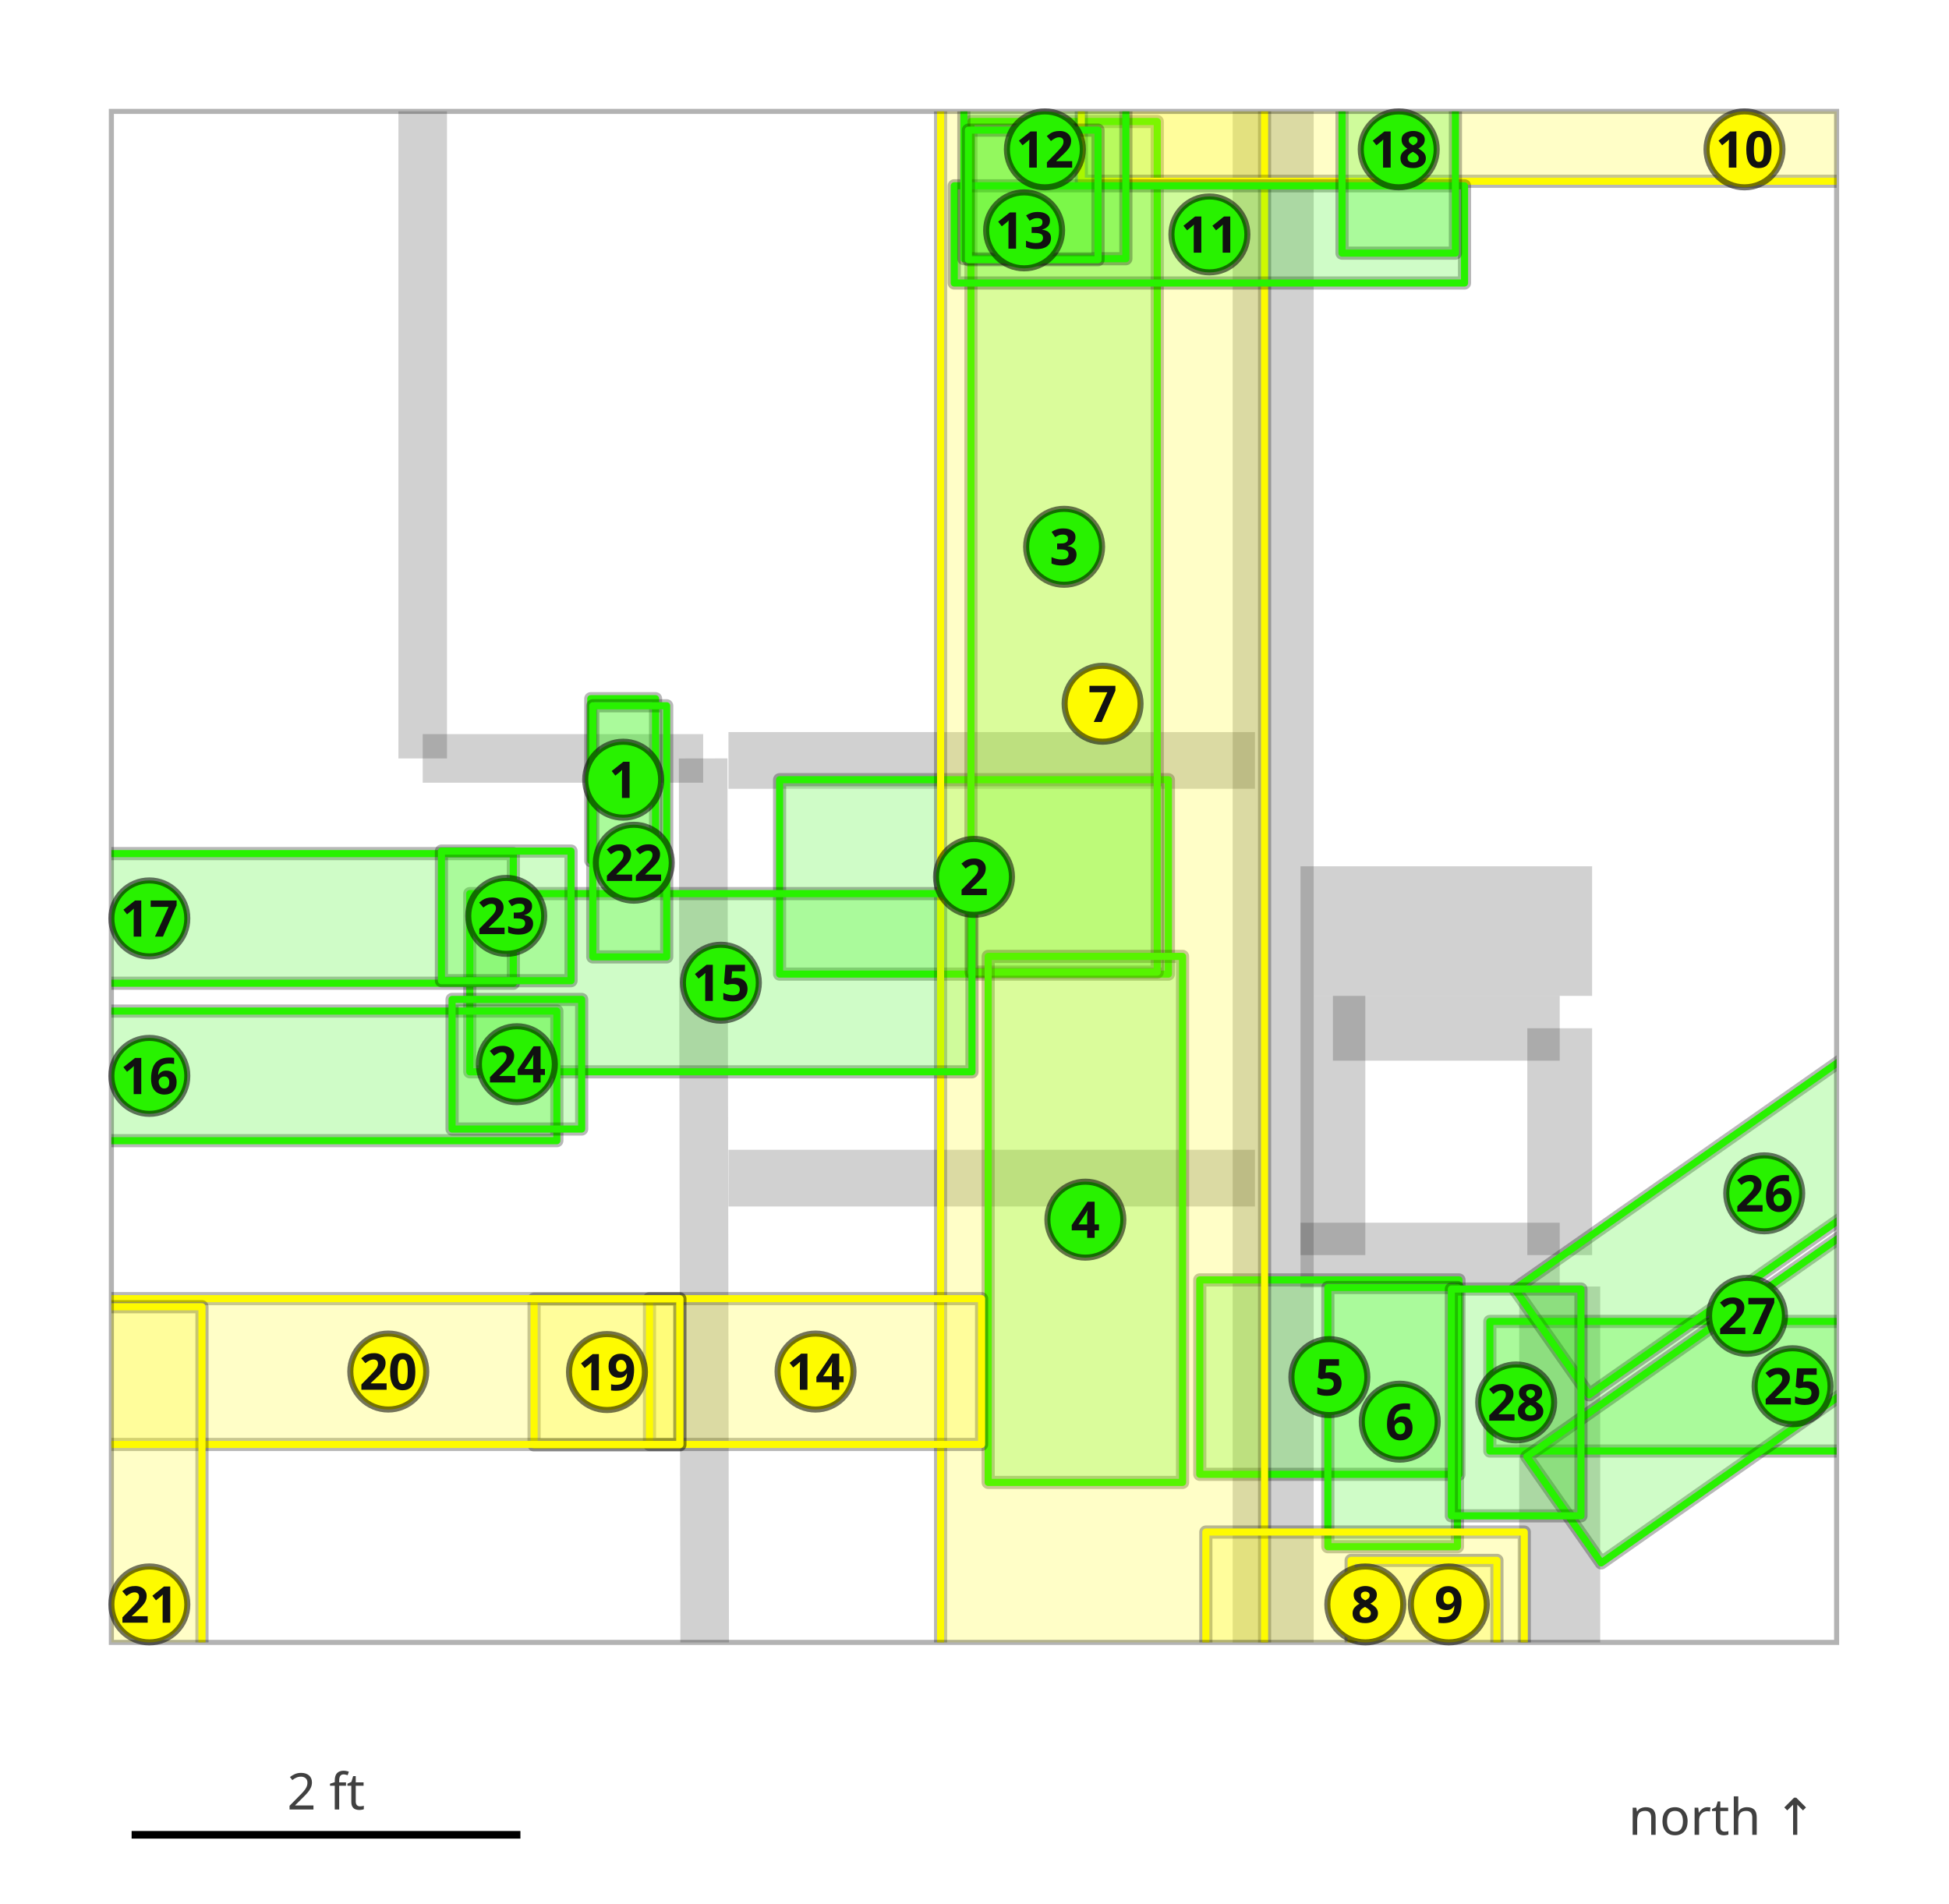
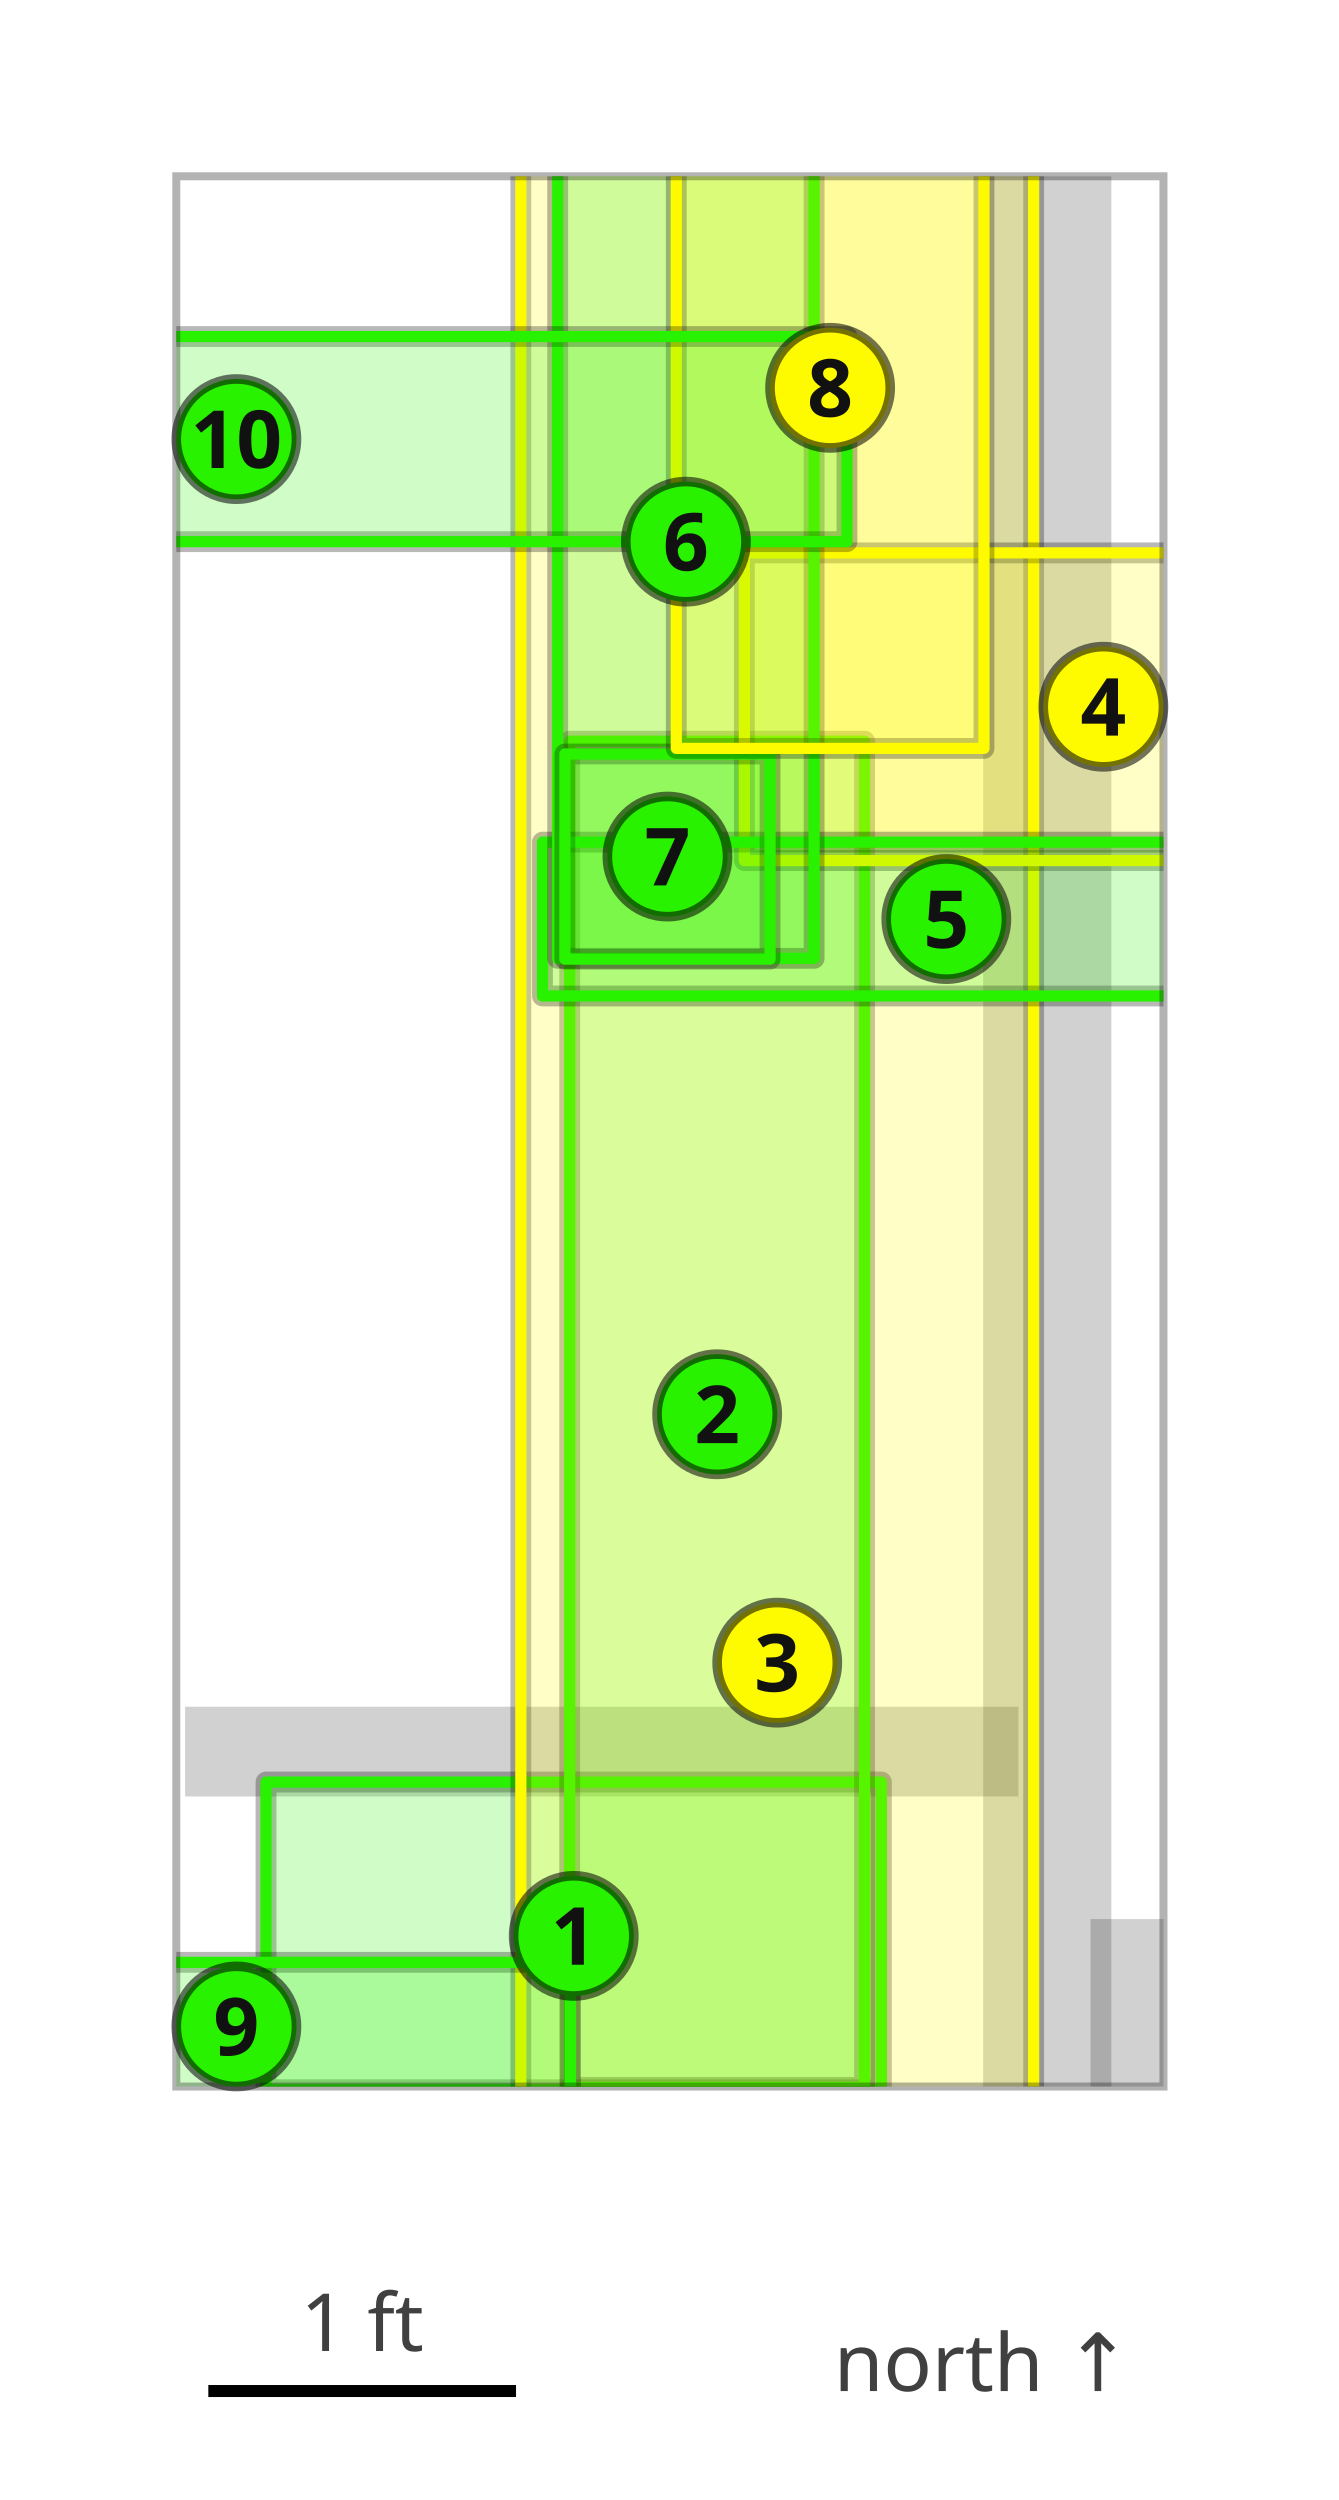
- <svg xmlns="http://www.w3.org/2000/svg" viewBox="0 0 385 376" role="img" aria-label="Plenum area" style="max-width:100%;height:auto;color:currentColor">
+ <svg xmlns="http://www.w3.org/2000/svg" viewBox="0 0 167 312" role="img" aria-label="Plenum area" style="max-width:100%;height:auto;color:currentColor">
  <defs>
    <clipPath id="crop-plenumarea">
-       <rect x="22.0" y="22.0" width="340.8" height="302.4" />
+       <rect x="22.0" y="22.0" width="123.2" height="238.4" />
    </clipPath>
  </defs>
  <g clip-path="url(#crop-plenumarea)" fill="none" stroke="currentColor" stroke-linejoin="round">
-     <line x1="251.5" y1="560.5" x2="251.5" y2="-333.9" stroke-width="16.0" opacity="0.18" />
-     <line x1="256.9" y1="247.9" x2="308.1" y2="247.9" stroke-width="12.8" opacity="0.18" />
-     <line x1="308.1" y1="247.9" x2="308.1" y2="203.1" stroke-width="12.8" opacity="0.18" />
-     <line x1="308.1" y1="203.1" x2="263.3" y2="203.1" stroke-width="12.8" opacity="0.18" />
-     <line x1="314.5" y1="183.9" x2="256.9" y2="183.9" stroke-width="25.6" opacity="0.18" />
-     <line x1="83.5" y1="-59.1" x2="83.5" y2="149.8" stroke-width="9.6" opacity="0.18" />
-     <line x1="83.5" y1="149.8" x2="138.9" y2="149.8" stroke-width="9.6" opacity="0.18" />
-     <line x1="138.9" y1="149.8" x2="139.3" y2="382.9" stroke-width="9.6" opacity="0.18" />
-     <line x1="143.9" y1="150.2" x2="247.9" y2="150.2" stroke-width="11.2" opacity="0.18" />
-     <line x1="143.9" y1="232.7" x2="247.9" y2="232.7" stroke-width="11.2" opacity="0.18" />
-     <line x1="263.3" y1="196.7" x2="263.3" y2="247.9" stroke-width="12.8" opacity="0.18" />
-     <line x1="308.1" y1="382.9" x2="308.1" y2="254.1" stroke-width="16.0" opacity="0.18" />
-     <polygon points="116.7,170.0 116.7,138.0 129.5,138.0 129.5,170.0" fill="none" stroke="currentColor" stroke-width="2.6" opacity="0.28" />
-     <polygon points="116.7,170.0 116.7,138.0 129.5,138.0 129.5,170.0" fill="#28f200" fill-opacity="0.22" stroke="#28f200" stroke-width="1.4" />
-     <polygon points="154.0,192.4 154.0,154.0 230.8,154.0 230.8,192.4" fill="none" stroke="currentColor" stroke-width="2.6" opacity="0.28" />
-     <polygon points="154.0,192.4 154.0,154.0 230.8,154.0 230.8,192.4" fill="#28f200" fill-opacity="0.22" stroke="#28f200" stroke-width="1.4" />
-     <polygon points="228.6,192.0 191.8,192.0 191.8,24.0 228.6,24.0" fill="none" stroke="currentColor" stroke-width="2.6" opacity="0.28" />
-     <polygon points="228.6,192.0 191.8,192.0 191.8,24.0 228.6,24.0" fill="#28f200" fill-opacity="0.22" stroke="#28f200" stroke-width="1.4" />
-     <polygon points="233.6,292.8 195.2,292.8 195.2,188.9 233.6,188.9" fill="none" stroke="currentColor" stroke-width="2.6" opacity="0.28" />
-     <polygon points="233.6,292.8 195.2,292.8 195.2,188.9 233.6,188.9" fill="#28f200" fill-opacity="0.22" stroke="#28f200" stroke-width="1.4" />
-     <polygon points="237.0,291.2 237.0,252.8 288.2,252.8 288.2,291.2" fill="none" stroke="currentColor" stroke-width="2.6" opacity="0.28" />
-     <polygon points="237.0,291.2 237.0,252.8 288.2,252.8 288.2,291.2" fill="#28f200" fill-opacity="0.22" stroke="#28f200" stroke-width="1.4" />
-     <polygon points="262.3,305.5 262.3,254.3 287.9,254.3 287.9,305.5" fill="none" stroke="currentColor" stroke-width="2.6" opacity="0.28" />
-     <polygon points="262.3,305.5 262.3,254.3 287.9,254.3 287.9,305.5" fill="#28f200" fill-opacity="0.22" stroke="#28f200" stroke-width="1.4" />
-     <polygon points="249.8,331.0 185.8,331.0 185.8,-53.0 249.8,-53.0" fill="none" stroke="currentColor" stroke-width="2.6" opacity="0.28" />
-     <polygon points="249.8,331.0 185.8,331.0 185.8,-53.0 249.8,-53.0" fill="#fefb00" fill-opacity="0.22" stroke="#fefb00" stroke-width="1.4" />
-     <polygon points="301.1,302.6 301.1,339.7 238.2,339.7 238.2,302.6" fill="none" stroke="currentColor" stroke-width="2.6" opacity="0.28" />
-     <polygon points="301.1,302.6 301.1,339.7 238.2,339.7 238.2,302.6" fill="#fefb00" fill-opacity="0.22" stroke="#fefb00" stroke-width="1.4" />
-     <polygon points="266.9,337.0 266.9,308.2 295.7,308.2 295.7,337.0" fill="none" stroke="currentColor" stroke-width="2.6" opacity="0.28" />
-     <polygon points="266.9,337.0 266.9,308.2 295.7,308.2 295.7,337.0" fill="#fefb00" fill-opacity="0.22" stroke="#fefb00" stroke-width="1.4" />
-     <polygon points="213.6,35.8 213.6,3.8 475.6,3.8 475.6,35.8" fill="none" stroke="currentColor" stroke-width="2.6" opacity="0.28" />
-     <polygon points="213.6,35.8 213.6,3.8 475.6,3.8 475.6,35.8" fill="#fefb00" fill-opacity="0.22" stroke="#fefb00" stroke-width="1.4" />
-     <polygon points="188.5,55.9 188.5,36.7 289.3,36.7 289.3,55.9" fill="none" stroke="currentColor" stroke-width="2.6" opacity="0.28" />
-     <polygon points="188.5,55.9 188.5,36.7 289.3,36.7 289.3,55.9" fill="#28f200" fill-opacity="0.22" stroke="#28f200" stroke-width="1.4" />
-     <polygon points="190.4,51.1 190.4,-52.9 222.4,-52.9 222.4,51.1" fill="none" stroke="currentColor" stroke-width="2.6" opacity="0.28" />
-     <polygon points="190.4,51.1 190.4,-52.9 222.4,-52.9 222.4,51.1" fill="#28f200" fill-opacity="0.22" stroke="#28f200" stroke-width="1.4" />
-     <polygon points="191.3,51.3 191.3,25.7 216.9,25.7 216.9,51.3" fill="none" stroke="currentColor" stroke-width="2.6" opacity="0.28" />
-     <polygon points="191.3,51.3 191.3,25.7 216.9,25.7 216.9,51.3" fill="#28f200" fill-opacity="0.22" stroke="#28f200" stroke-width="1.4" />
-     <polygon points="193.9,256.5 193.9,285.3 128.3,285.3 128.3,256.5" fill="none" stroke="currentColor" stroke-width="2.6" opacity="0.28" />
-     <polygon points="193.9,256.5 193.9,285.3 128.3,285.3 128.3,256.5" fill="#fefb00" fill-opacity="0.22" stroke="#fefb00" stroke-width="1.4" />
-     <polygon points="192.0,176.5 192.0,211.7 92.8,211.7 92.8,176.5" fill="none" stroke="currentColor" stroke-width="2.6" opacity="0.28" />
-     <polygon points="192.0,176.5 192.0,211.7 92.8,211.7 92.8,176.5" fill="#28f200" fill-opacity="0.22" stroke="#28f200" stroke-width="1.4" />
-     <polygon points="-350.8,225.3 -350.8,199.7 110.0,199.7 110.0,225.3" fill="none" stroke="currentColor" stroke-width="2.6" opacity="0.28" />
-     <polygon points="-350.8,225.3 -350.8,199.7 110.0,199.7 110.0,225.3" fill="#28f200" fill-opacity="0.22" stroke="#28f200" stroke-width="1.4" />
-     <polygon points="-282.6,194.2 -282.6,168.6 101.4,168.6 101.4,194.2" fill="none" stroke="currentColor" stroke-width="2.6" opacity="0.28" />
-     <polygon points="-282.6,194.2 -282.6,168.6 101.4,168.6 101.4,194.2" fill="#28f200" fill-opacity="0.22" stroke="#28f200" stroke-width="1.4" />
-     <polygon points="265.1,50.0 265.1,-41.2 287.5,-41.2 287.5,50.0" fill="none" stroke="currentColor" stroke-width="2.6" opacity="0.28" />
-     <polygon points="265.1,50.0 265.1,-41.2 287.5,-41.2 287.5,50.0" fill="#28f200" fill-opacity="0.22" stroke="#28f200" stroke-width="1.4" />
-     <polygon points="105.5,285.4 105.5,256.6 134.3,256.6 134.3,285.4" fill="none" stroke="currentColor" stroke-width="2.6" opacity="0.28" />
-     <polygon points="105.5,285.4 105.5,256.6 134.3,256.6 134.3,285.4" fill="#fefb00" fill-opacity="0.22" stroke="#fefb00" stroke-width="1.4" />
-     <polygon points="19.1,285.3 19.1,256.5 134.3,256.5 134.3,285.3" fill="none" stroke="currentColor" stroke-width="2.6" opacity="0.28" />
-     <polygon points="19.1,285.3 19.1,256.5 134.3,256.5 134.3,285.3" fill="#fefb00" fill-opacity="0.22" stroke="#fefb00" stroke-width="1.4" />
-     <polygon points="39.9,546.1 11.1,546.1 11.1,258.1 39.9,258.1" fill="none" stroke="currentColor" stroke-width="2.6" opacity="0.28" />
-     <polygon points="39.9,546.1 11.1,546.1 11.1,258.1 39.9,258.1" fill="#fefb00" fill-opacity="0.22" stroke="#fefb00" stroke-width="1.4" />
-     <polygon points="117.1,189.0 117.1,139.4 131.7,139.4 131.7,189.0" fill="none" stroke="currentColor" stroke-width="2.6" opacity="0.28" />
-     <polygon points="117.1,189.0 117.1,139.4 131.7,139.4 131.7,189.0" fill="#28f200" fill-opacity="0.22" stroke="#28f200" stroke-width="1.4" />
-     <polygon points="112.8,193.7 87.2,193.7 87.2,168.1 112.8,168.1" fill="none" stroke="currentColor" stroke-width="2.6" opacity="0.28" />
-     <polygon points="112.8,193.7 87.2,193.7 87.2,168.1 112.8,168.1" fill="#28f200" fill-opacity="0.22" stroke="#28f200" stroke-width="1.4" />
-     <polygon points="114.9,223.0 89.3,223.0 89.3,197.4 114.9,197.4" fill="none" stroke="currentColor" stroke-width="2.6" opacity="0.28" />
-     <polygon points="114.9,223.0 89.3,223.0 89.3,197.4 114.9,197.4" fill="#28f200" fill-opacity="0.22" stroke="#28f200" stroke-width="1.4" />
-     <polygon points="294.3,286.6 294.3,261.0 413.8,261.0 413.8,286.6" fill="none" stroke="currentColor" stroke-width="2.6" opacity="0.28" />
-     <polygon points="294.3,286.6 294.3,261.0 413.8,261.0 413.8,286.6" fill="#28f200" fill-opacity="0.22" stroke="#28f200" stroke-width="1.4" />
-     <polygon points="313.9,275.5 299.2,254.6 383.1,195.8 397.8,216.8" fill="none" stroke="currentColor" stroke-width="2.6" opacity="0.28" />
-     <polygon points="313.9,275.5 299.2,254.6 383.1,195.8 397.8,216.8" fill="#28f200" fill-opacity="0.22" stroke="#28f200" stroke-width="1.4" />
-     <polygon points="316.3,308.7 301.6,287.7 385.5,228.9 400.2,249.9" fill="none" stroke="currentColor" stroke-width="2.6" opacity="0.28" />
-     <polygon points="316.3,308.7 301.6,287.7 385.5,228.9 400.2,249.9" fill="#28f200" fill-opacity="0.22" stroke="#28f200" stroke-width="1.4" />
-     <polygon points="286.7,299.4 286.7,254.6 312.3,254.6 312.3,299.4" fill="none" stroke="currentColor" stroke-width="2.6" opacity="0.28" />
-     <polygon points="286.7,299.4 286.7,254.6 312.3,254.6 312.3,299.4" fill="#28f200" fill-opacity="0.22" stroke="#28f200" stroke-width="1.4" />
+     <line x1="130.7" y1="628.9" x2="130.7" y2="-265.5" stroke-width="16.0" opacity="0.18" />
+     <line x1="193.7" y1="252.3" x2="136.1" y2="252.3" stroke-width="25.6" opacity="0.18" />
+     <line x1="23.1" y1="218.6" x2="127.1" y2="218.6" stroke-width="11.2" opacity="0.18" />
+     <polygon points="33.2,260.8 33.2,222.4 110.0,222.4 110.0,260.8" fill="none" stroke="currentColor" stroke-width="2.6" opacity="0.28" />
+     <polygon points="33.2,260.8 33.2,222.4 110.0,222.4 110.0,260.8" fill="#28f200" fill-opacity="0.22" stroke="#28f200" stroke-width="1.4" />
+     <polygon points="107.9,260.5 71.1,260.5 71.1,92.5 107.9,92.5" fill="none" stroke="currentColor" stroke-width="2.6" opacity="0.28" />
+     <polygon points="107.9,260.5 71.1,260.5 71.1,92.5 107.9,92.5" fill="#28f200" fill-opacity="0.22" stroke="#28f200" stroke-width="1.4" />
+     <polygon points="129.0,399.5 65.0,399.5 65.0,15.5 129.0,15.5" fill="none" stroke="currentColor" stroke-width="2.6" opacity="0.28" />
+     <polygon points="129.0,399.5 65.0,399.5 65.0,15.5 129.0,15.5" fill="#fefb00" fill-opacity="0.22" stroke="#fefb00" stroke-width="1.4" />
+     <polygon points="92.9,107.4 92.9,69.0 354.9,69.0 354.9,107.4" fill="none" stroke="currentColor" stroke-width="2.6" opacity="0.28" />
+     <polygon points="92.9,107.4 92.9,69.0 354.9,69.0 354.9,107.4" fill="#fefb00" fill-opacity="0.22" stroke="#fefb00" stroke-width="1.4" />
+     <polygon points="67.7,124.3 67.7,105.1 168.5,105.1 168.5,124.3" fill="none" stroke="currentColor" stroke-width="2.6" opacity="0.28" />
+     <polygon points="67.7,124.3 67.7,105.1 168.5,105.1 168.5,124.3" fill="#28f200" fill-opacity="0.22" stroke="#28f200" stroke-width="1.4" />
+     <polygon points="69.6,119.6 69.6,15.6 101.6,15.6 101.6,119.6" fill="none" stroke="currentColor" stroke-width="2.6" opacity="0.28" />
+     <polygon points="69.6,119.6 69.6,15.6 101.6,15.6 101.6,119.6" fill="#28f200" fill-opacity="0.22" stroke="#28f200" stroke-width="1.4" />
+     <polygon points="70.5,119.7 70.5,94.1 96.1,94.1 96.1,119.7" fill="none" stroke="currentColor" stroke-width="2.6" opacity="0.28" />
+     <polygon points="70.5,119.7 70.5,94.1 96.1,94.1 96.1,119.7" fill="#28f200" fill-opacity="0.22" stroke="#28f200" stroke-width="1.4" />
+     <polygon points="84.4,3.3 122.8,3.3 122.8,93.4 84.4,93.4" fill="none" stroke="currentColor" stroke-width="2.6" opacity="0.28" />
+     <polygon points="84.4,3.3 122.8,3.3 122.8,93.4 84.4,93.4" fill="#fefb00" fill-opacity="0.22" stroke="#fefb00" stroke-width="1.4" />
+     <polygon points="71.2,244.9 71.2,280.1 -28.0,280.1 -28.0,244.9" fill="none" stroke="currentColor" stroke-width="2.6" opacity="0.28" />
+     <polygon points="71.2,244.9 71.2,280.1 -28.0,280.1 -28.0,244.9" fill="#28f200" fill-opacity="0.22" stroke="#28f200" stroke-width="1.4" />
+     <polygon points="-79.9,67.6 -79.9,42.0 105.7,42.0 105.7,67.6" fill="none" stroke="currentColor" stroke-width="2.6" opacity="0.28" />
+     <polygon points="-79.9,67.6 -79.9,42.0 105.7,42.0 105.7,67.6" fill="#28f200" fill-opacity="0.22" stroke="#28f200" stroke-width="1.4" />
  </g>
-   <rect x="22.0" y="22.0" width="340.8" height="302.4" fill="none" stroke="currentColor" stroke-width="1" opacity="0.3" />
+   <rect x="22.0" y="22.0" width="123.2" height="238.4" fill="none" stroke="currentColor" stroke-width="1" opacity="0.3" />
  <g font-family="ui-sans-serif,system-ui,sans-serif" font-size="11" text-anchor="middle" fill="currentColor">
-     <circle cx="123.1" cy="154.0" r="7.5" fill="#28f200" stroke="currentColor" stroke-width="1.2" stroke-opacity="0.55" />
-     <text x="123.1" y="157.6" fill="#111" font-size="10" font-weight="700">1</text>
-     <circle cx="192.4" cy="173.2" r="7.5" fill="#28f200" stroke="currentColor" stroke-width="1.2" stroke-opacity="0.55" />
-     <text x="192.4" y="176.8" fill="#111" font-size="10" font-weight="700">2</text>
-     <circle cx="210.2" cy="108.0" r="7.5" fill="#28f200" stroke="currentColor" stroke-width="1.2" stroke-opacity="0.55" />
-     <text x="210.2" y="111.6" fill="#111" font-size="10" font-weight="700">3</text>
-     <circle cx="214.4" cy="240.9" r="7.5" fill="#28f200" stroke="currentColor" stroke-width="1.2" stroke-opacity="0.55" />
-     <text x="214.4" y="244.5" fill="#111" font-size="10" font-weight="700">4</text>
-     <circle cx="262.6" cy="272.0" r="7.5" fill="#28f200" stroke="currentColor" stroke-width="1.2" stroke-opacity="0.55" />
-     <text x="262.6" y="275.6" fill="#111" font-size="10" font-weight="700">5</text>
-     <circle cx="276.5" cy="280.8" r="7.5" fill="#28f200" stroke="currentColor" stroke-width="1.2" stroke-opacity="0.55" />
-     <text x="276.5" y="284.4" fill="#111" font-size="10" font-weight="700">6</text>
-     <circle cx="217.8" cy="139.0" r="7.5" fill="#fefb00" stroke="currentColor" stroke-width="1.2" stroke-opacity="0.55" />
-     <text x="217.8" y="142.6" fill="#111" font-size="10" font-weight="700">7</text>
-     <circle cx="269.7" cy="316.9" r="7.5" fill="#fefb00" stroke="currentColor" stroke-width="1.2" stroke-opacity="0.55" />
-     <text x="269.7" y="320.5" fill="#111" font-size="10" font-weight="700">8</text>
-     <circle cx="286.2" cy="316.9" r="7.5" fill="#fefb00" stroke="currentColor" stroke-width="1.2" stroke-opacity="0.55" />
-     <text x="286.2" y="320.5" fill="#111" font-size="10" font-weight="700">9</text>
-     <circle cx="344.6" cy="29.5" r="7.5" fill="#fefb00" stroke="currentColor" stroke-width="1.2" stroke-opacity="0.55" />
-     <text x="344.6" y="33.1" fill="#111" font-size="10" font-weight="700">10</text>
-     <circle cx="238.9" cy="46.3" r="7.5" fill="#28f200" stroke="currentColor" stroke-width="1.2" stroke-opacity="0.55" />
-     <text x="238.9" y="49.9" fill="#111" font-size="10" font-weight="700">11</text>
-     <circle cx="206.4" cy="29.5" r="7.5" fill="#28f200" stroke="currentColor" stroke-width="1.2" stroke-opacity="0.55" />
-     <text x="206.4" y="33.1" fill="#111" font-size="10" font-weight="700">12</text>
-     <circle cx="202.3" cy="45.5" r="7.5" fill="#28f200" stroke="currentColor" stroke-width="1.2" stroke-opacity="0.55" />
-     <text x="202.3" y="49.1" fill="#111" font-size="10" font-weight="700">13</text>
-     <circle cx="161.1" cy="270.9" r="7.5" fill="#fefb00" stroke="currentColor" stroke-width="1.2" stroke-opacity="0.55" />
-     <text x="161.1" y="274.5" fill="#111" font-size="10" font-weight="700">14</text>
-     <circle cx="142.4" cy="194.1" r="7.5" fill="#28f200" stroke="currentColor" stroke-width="1.2" stroke-opacity="0.55" />
-     <text x="142.4" y="197.7" fill="#111" font-size="10" font-weight="700">15</text>
-     <circle cx="29.5" cy="212.5" r="7.5" fill="#28f200" stroke="currentColor" stroke-width="1.2" stroke-opacity="0.55" />
-     <text x="29.5" y="216.1" fill="#111" font-size="10" font-weight="700">16</text>
-     <circle cx="29.5" cy="181.4" r="7.5" fill="#28f200" stroke="currentColor" stroke-width="1.2" stroke-opacity="0.55" />
-     <text x="29.5" y="185.0" fill="#111" font-size="10" font-weight="700">17</text>
-     <circle cx="276.3" cy="29.5" r="7.5" fill="#28f200" stroke="currentColor" stroke-width="1.2" stroke-opacity="0.55" />
-     <text x="276.3" y="33.1" fill="#111" font-size="10" font-weight="700">18</text>
-     <circle cx="119.9" cy="271.0" r="7.5" fill="#fefb00" stroke="currentColor" stroke-width="1.2" stroke-opacity="0.55" />
-     <text x="119.9" y="274.6" fill="#111" font-size="10" font-weight="700">19</text>
-     <circle cx="76.7" cy="270.9" r="7.5" fill="#fefb00" stroke="currentColor" stroke-width="1.2" stroke-opacity="0.55" />
-     <text x="76.7" y="274.5" fill="#111" font-size="10" font-weight="700">20</text>
-     <circle cx="29.5" cy="316.9" r="7.5" fill="#fefb00" stroke="currentColor" stroke-width="1.2" stroke-opacity="0.55" />
-     <text x="29.5" y="320.5" fill="#111" font-size="10" font-weight="700">21</text>
-     <circle cx="125.2" cy="170.4" r="7.5" fill="#28f200" stroke="currentColor" stroke-width="1.2" stroke-opacity="0.55" />
-     <text x="125.2" y="174.0" fill="#111" font-size="10" font-weight="700">22</text>
-     <circle cx="100.0" cy="180.9" r="7.5" fill="#28f200" stroke="currentColor" stroke-width="1.2" stroke-opacity="0.55" />
-     <text x="100.0" y="184.5" fill="#111" font-size="10" font-weight="700">23</text>
-     <circle cx="102.1" cy="210.2" r="7.5" fill="#28f200" stroke="currentColor" stroke-width="1.2" stroke-opacity="0.55" />
-     <text x="102.1" y="213.8" fill="#111" font-size="10" font-weight="700">24</text>
-     <circle cx="354.1" cy="273.8" r="7.5" fill="#28f200" stroke="currentColor" stroke-width="1.2" stroke-opacity="0.55" />
-     <text x="354.1" y="277.4" fill="#111" font-size="10" font-weight="700">25</text>
-     <circle cx="348.5" cy="235.7" r="7.5" fill="#28f200" stroke="currentColor" stroke-width="1.2" stroke-opacity="0.55" />
-     <text x="348.5" y="239.3" fill="#111" font-size="10" font-weight="700">26</text>
-     <circle cx="345.1" cy="259.9" r="7.5" fill="#28f200" stroke="currentColor" stroke-width="1.2" stroke-opacity="0.55" />
-     <text x="345.1" y="263.5" fill="#111" font-size="10" font-weight="700">27</text>
-     <circle cx="299.5" cy="277.0" r="7.5" fill="#28f200" stroke="currentColor" stroke-width="1.2" stroke-opacity="0.55" />
-     <text x="299.5" y="280.6" fill="#111" font-size="10" font-weight="700">28</text>
-     <line x1="26.0" y1="362.4" x2="102.8" y2="362.4" stroke="currentColor" stroke-width="1.5" />
-     <text x="64.4" y="357.4" font-size="10" opacity="0.75">2 ft</text>
-     <text x="358.8" y="362.4" font-size="10" text-anchor="end" opacity="0.75">north ↑</text>
+     <circle cx="71.6" cy="241.6" r="7.5" fill="#28f200" stroke="currentColor" stroke-width="1.2" stroke-opacity="0.55" />
+     <text x="71.6" y="245.2" fill="#111" font-size="10" font-weight="700">1</text>
+     <circle cx="89.5" cy="176.5" r="7.5" fill="#28f200" stroke="currentColor" stroke-width="1.2" stroke-opacity="0.55" />
+     <text x="89.5" y="180.1" fill="#111" font-size="10" font-weight="700">2</text>
+     <circle cx="97.0" cy="207.5" r="7.5" fill="#fefb00" stroke="currentColor" stroke-width="1.2" stroke-opacity="0.55" />
+     <text x="97.0" y="211.1" fill="#111" font-size="10" font-weight="700">3</text>
+     <circle cx="137.7" cy="88.2" r="7.5" fill="#fefb00" stroke="currentColor" stroke-width="1.2" stroke-opacity="0.55" />
+     <text x="137.7" y="91.8" fill="#111" font-size="10" font-weight="700">4</text>
+     <circle cx="118.1" cy="114.7" r="7.5" fill="#28f200" stroke="currentColor" stroke-width="1.2" stroke-opacity="0.55" />
+     <text x="118.1" y="118.3" fill="#111" font-size="10" font-weight="700">5</text>
+     <circle cx="85.6" cy="67.6" r="7.5" fill="#28f200" stroke="currentColor" stroke-width="1.2" stroke-opacity="0.55" />
+     <text x="85.6" y="71.2" fill="#111" font-size="10" font-weight="700">6</text>
+     <circle cx="83.3" cy="106.9" r="7.5" fill="#28f200" stroke="currentColor" stroke-width="1.2" stroke-opacity="0.55" />
+     <text x="83.3" y="110.5" fill="#111" font-size="10" font-weight="700">7</text>
+     <circle cx="103.6" cy="48.4" r="7.5" fill="#fefb00" stroke="currentColor" stroke-width="1.2" stroke-opacity="0.55" />
+     <text x="103.6" y="52.0" fill="#111" font-size="10" font-weight="700">8</text>
+     <circle cx="29.5" cy="252.9" r="7.5" fill="#28f200" stroke="currentColor" stroke-width="1.2" stroke-opacity="0.55" />
+     <text x="29.5" y="256.5" fill="#111" font-size="10" font-weight="700">9</text>
+     <circle cx="29.5" cy="54.8" r="7.5" fill="#28f200" stroke="currentColor" stroke-width="1.2" stroke-opacity="0.55" />
+     <text x="29.5" y="58.4" fill="#111" font-size="10" font-weight="700">10</text>
+     <line x1="26.0" y1="298.4" x2="64.4" y2="298.4" stroke="currentColor" stroke-width="1.5" />
+     <text x="45.2" y="293.4" font-size="10" opacity="0.75">1 ft</text>
+     <text x="141.2" y="298.4" font-size="10" text-anchor="end" opacity="0.75">north ↑</text>
  </g>
</svg>
